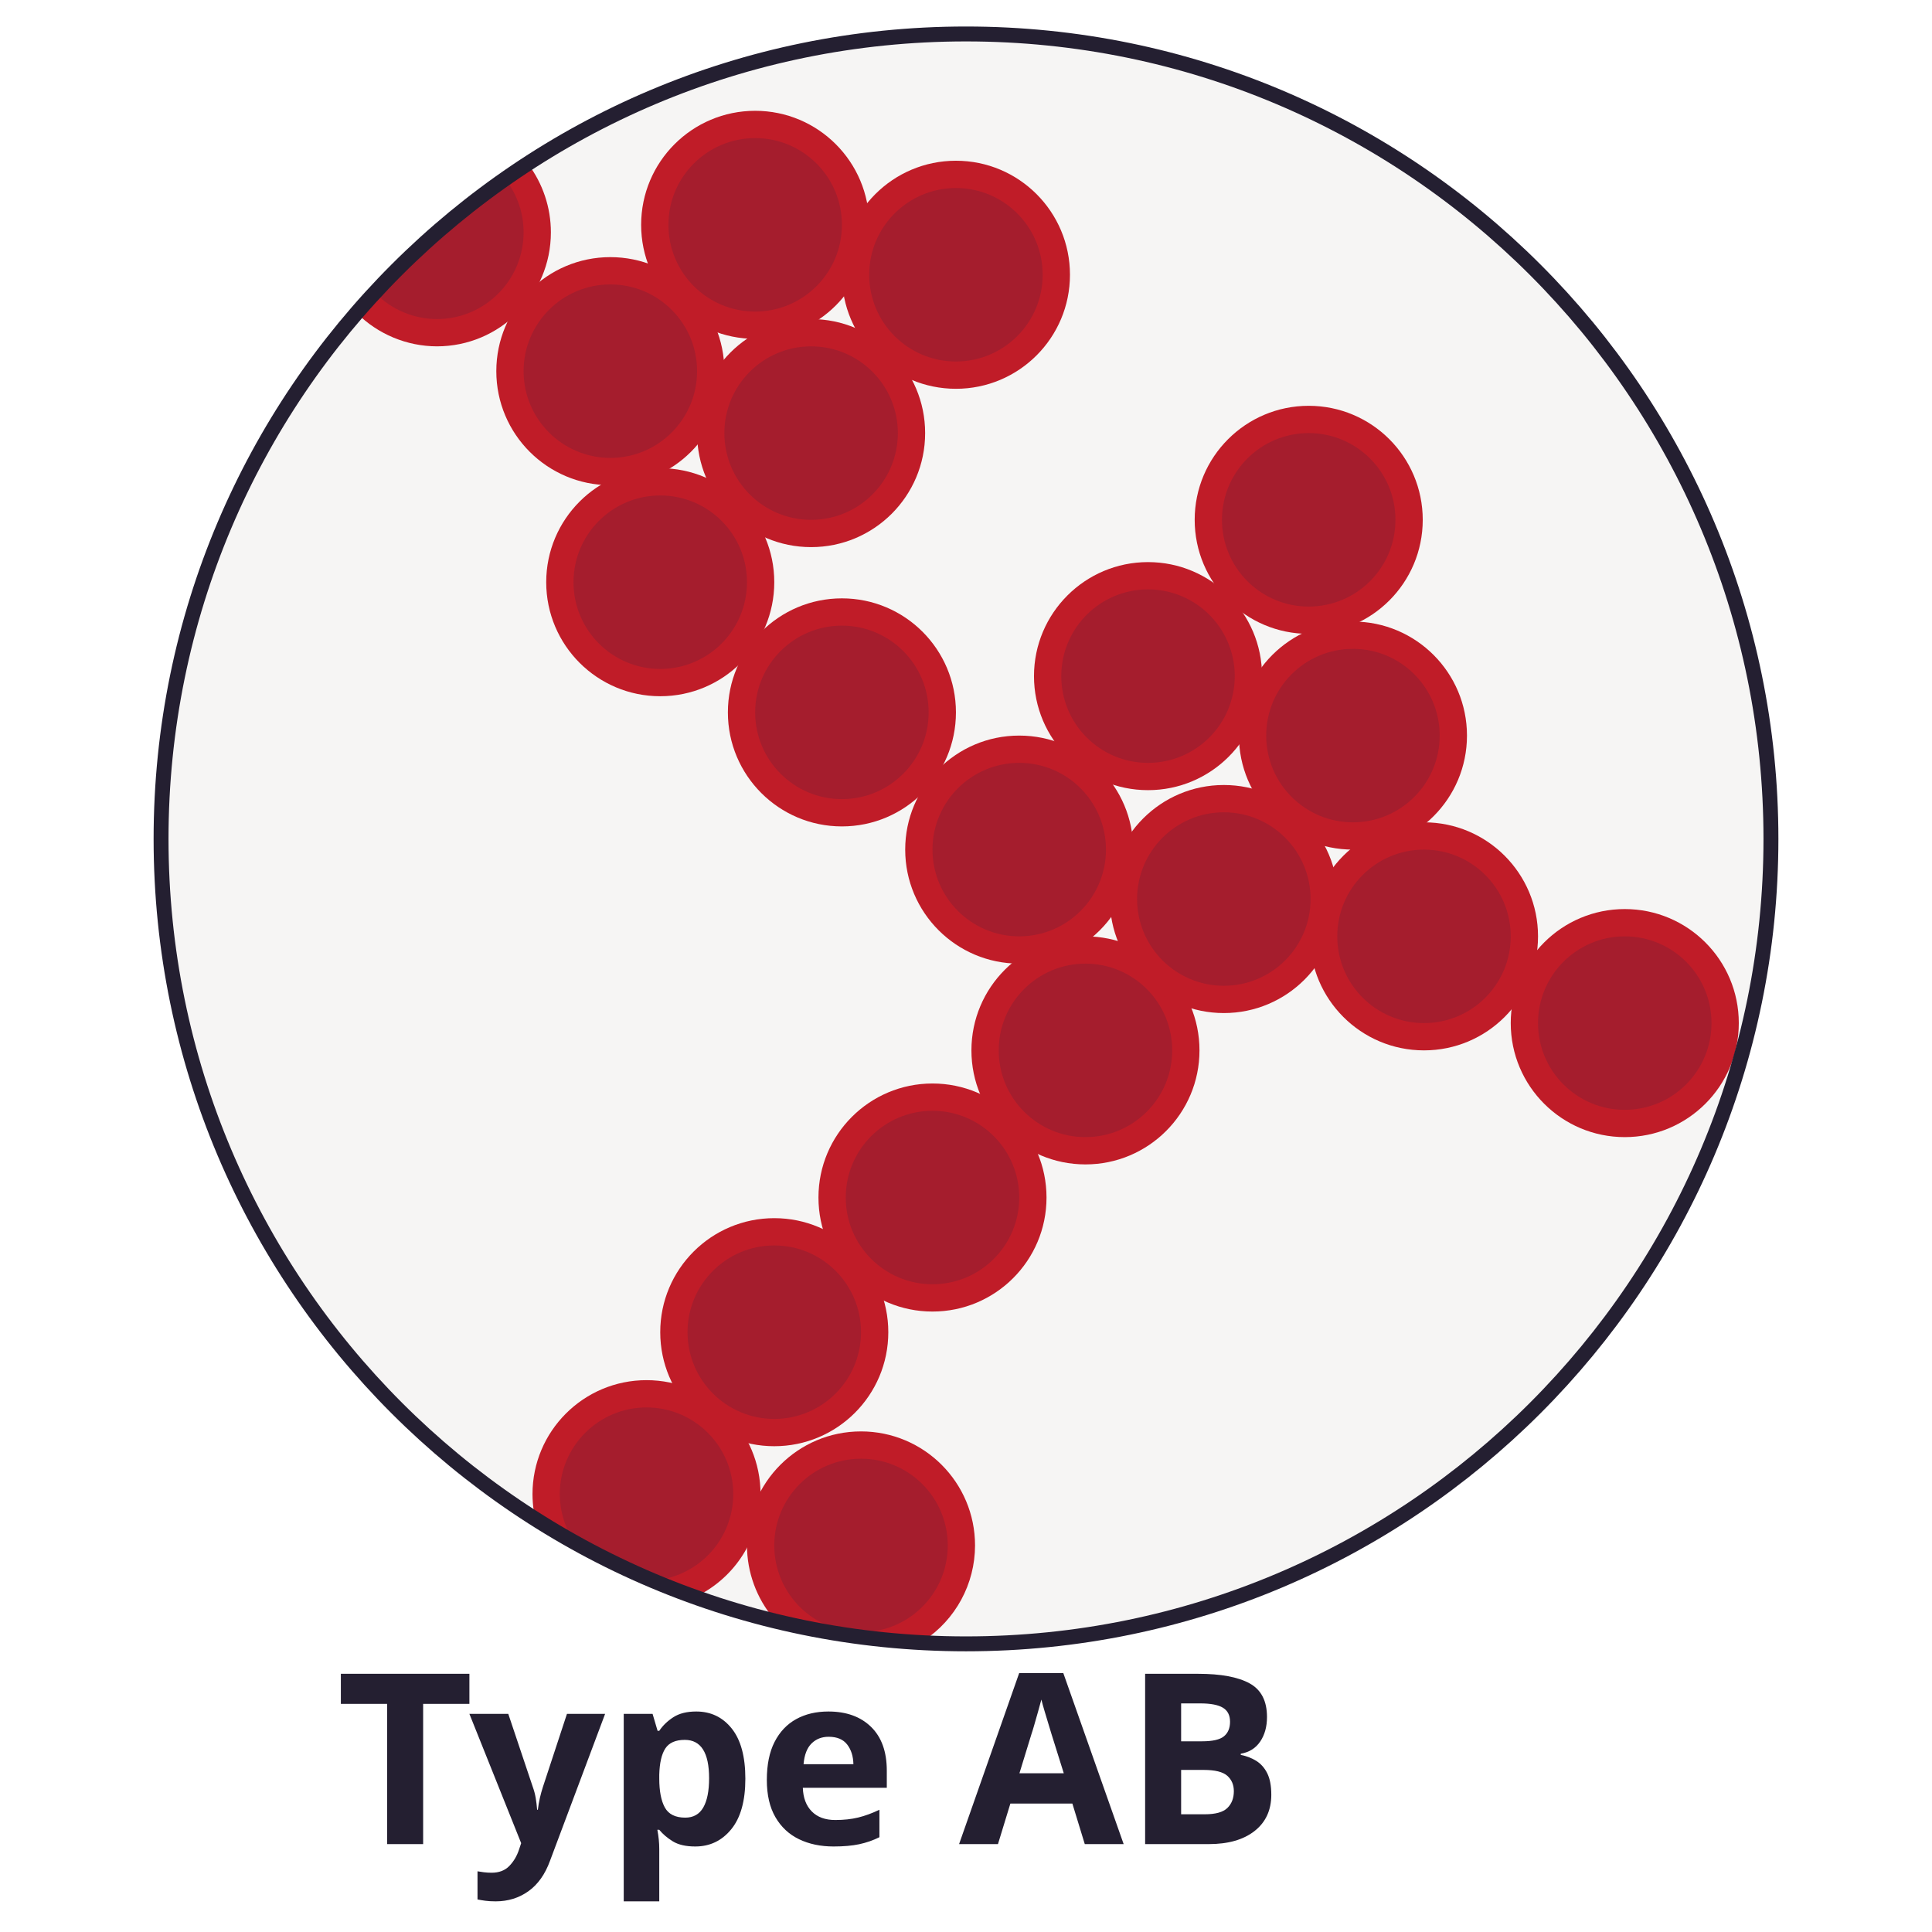
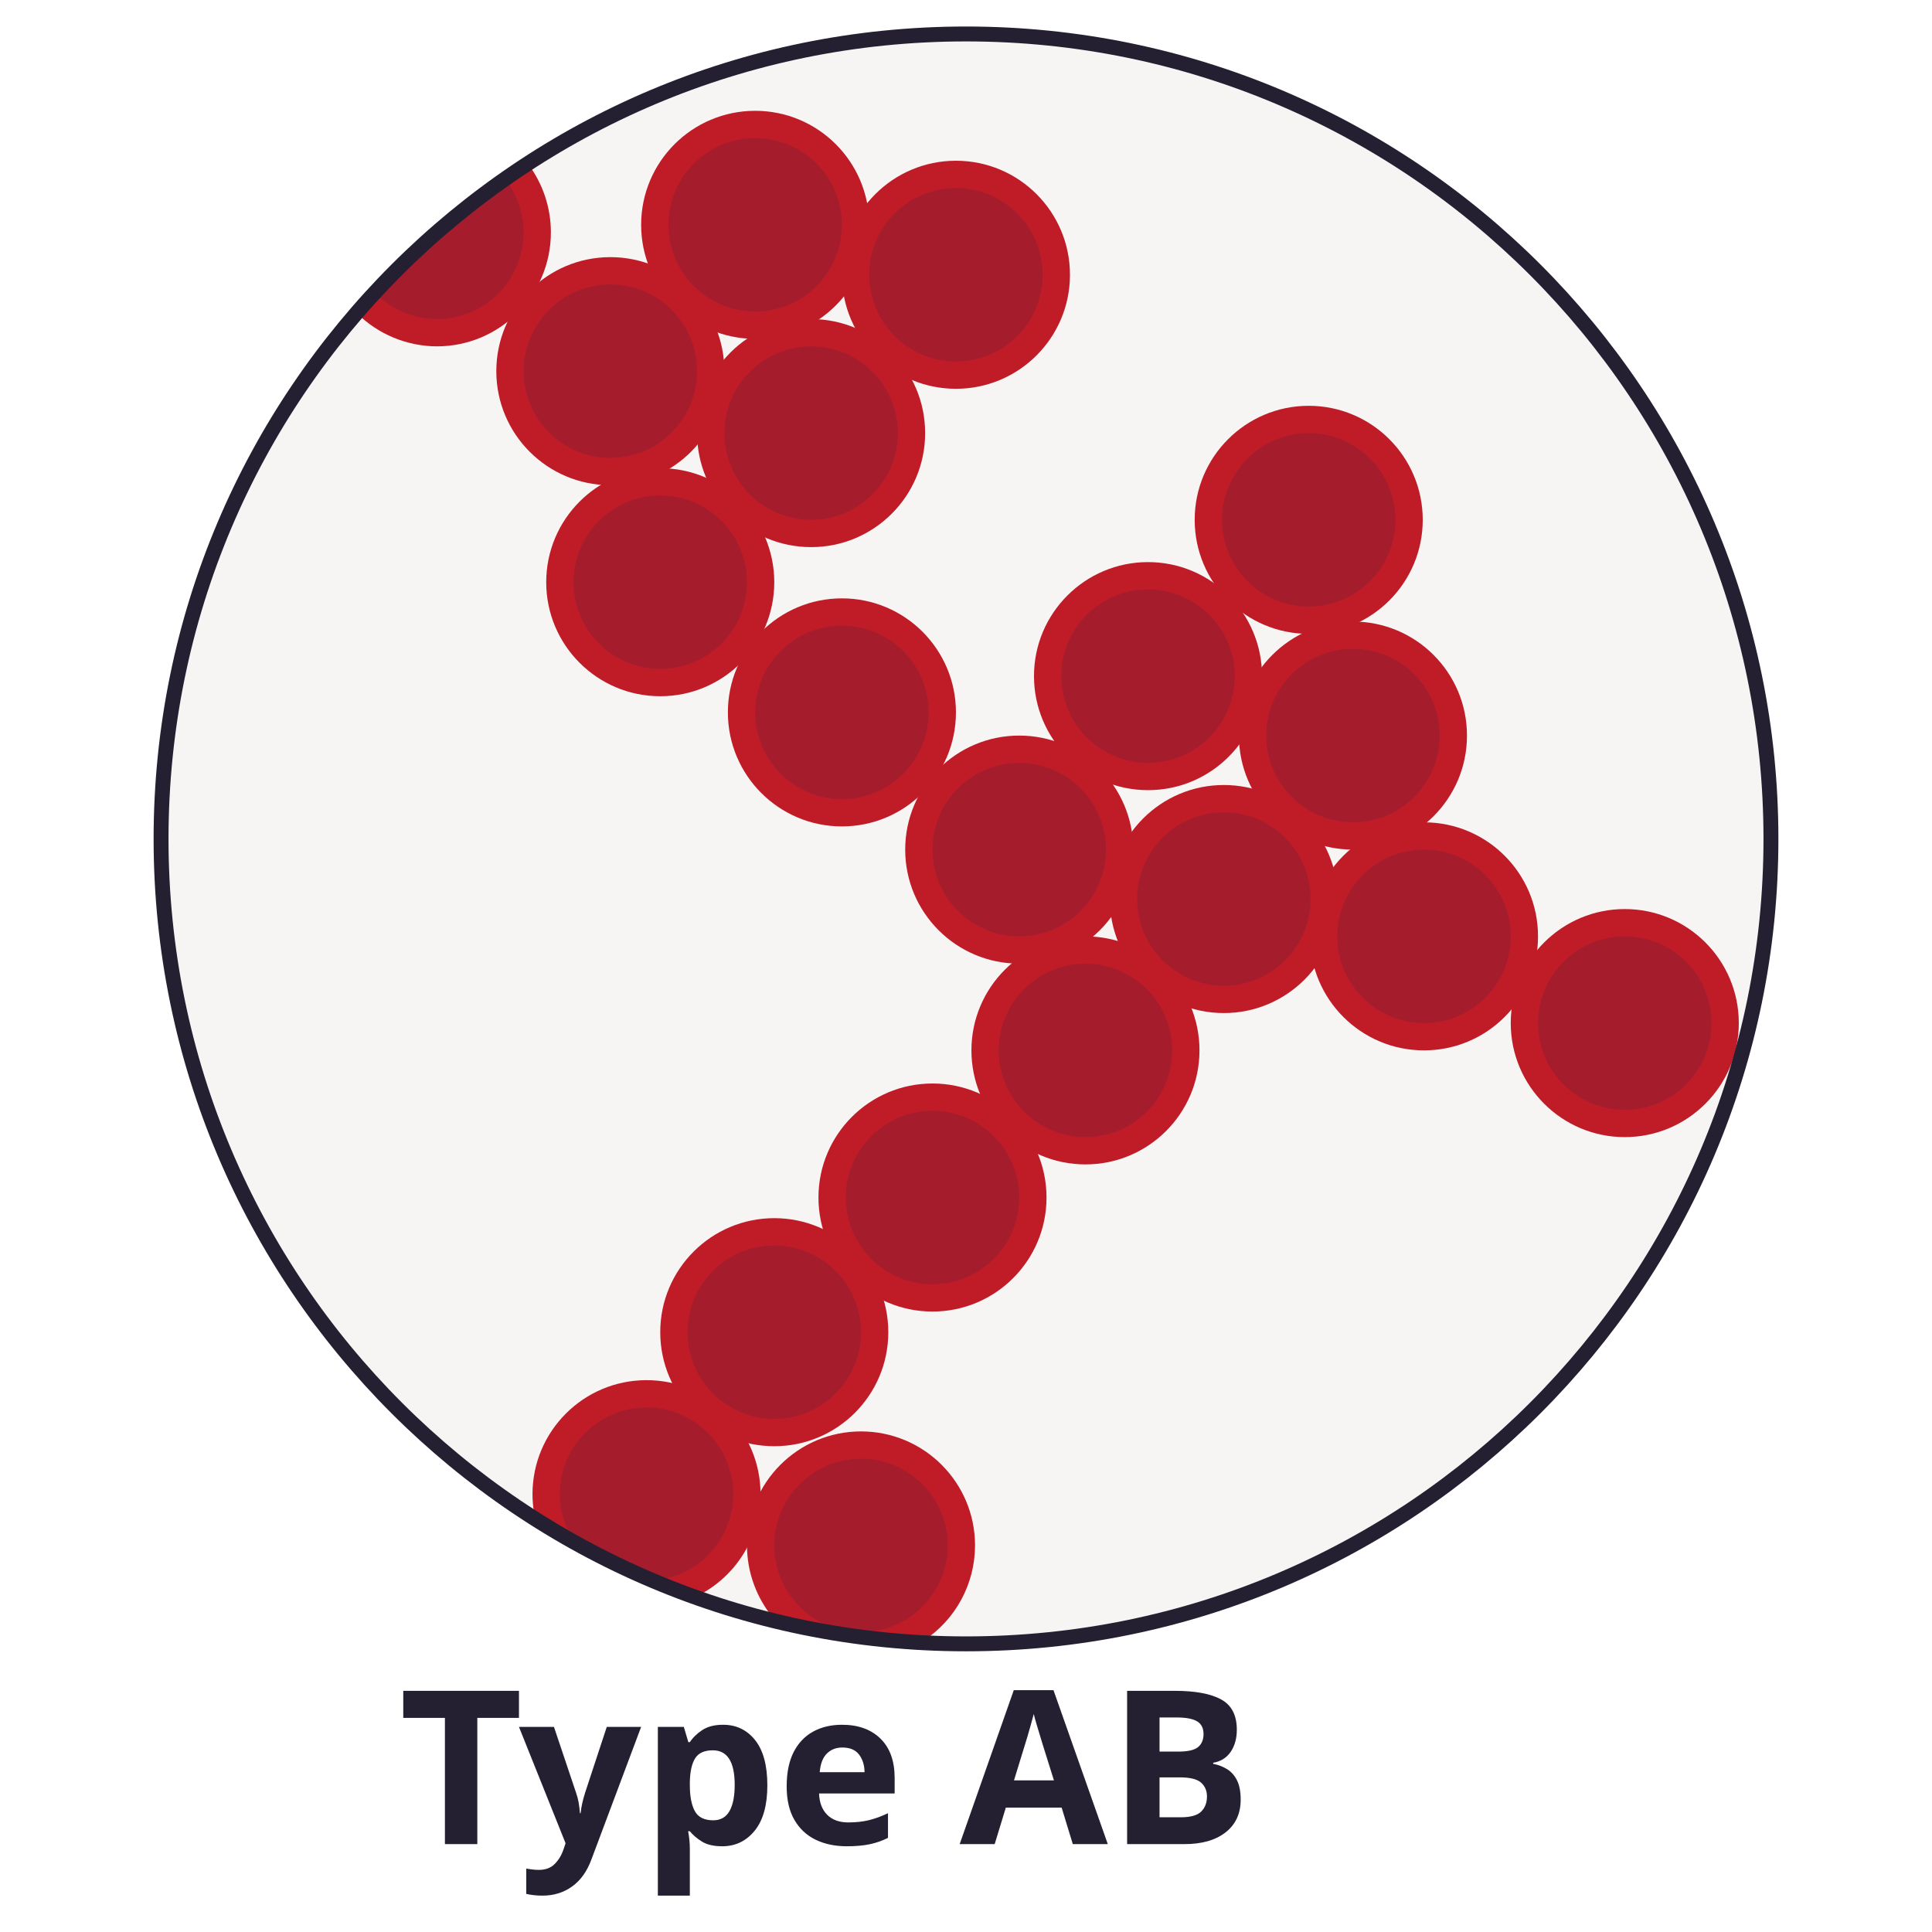
<svg xmlns="http://www.w3.org/2000/svg" width="1080" height="1080" viewBox="0 0 1080 1080" version="1.1" id="svg1">
  <defs id="defs1" />
  <g id="layer6">
-     <text xml:space="preserve" style="font-weight:bold;font-size:133.333px;font-family:Cantarell;-inkscape-font-specification:'Cantarell Bold';text-align:center;text-anchor:middle;fill:#241f31;stroke-width:20;stroke-linejoin:round" x="539.467" y="1030.869" id="text1">
+     <text xml:space="preserve" style="font-weight:bold;font-size:120px;font-family:Cantarell;-inkscape-font-specification:'Cantarell Bold';text-align:center;text-anchor:middle;fill:#241f31;stroke-width:20;stroke-linejoin:round" x="539.467" y="1030.869" id="text1">
      <tspan id="tspan1" x="539.467" y="1030.869">Type AB</tspan>
    </text>
  </g>
  <g id="layer5" transform="matrix(0.8920015,0,0,0.8920015,58.31917,-12.72763)" style="display:inline">
    <g id="g2" style="display:inline">
      <circle style="display:inline;fill:#f6f5f4;fill-opacity:1;stroke:none;stroke-width:9.342;stroke-dasharray:none;stroke-opacity:1" id="circle1" cx="540" cy="540" r="504.447" />
    </g>
    <g id="layer2" style="display:inline">
      <g id="g2-6" transform="translate(181.2227,424.3776)" style="display:inline">
        <circle style="fill:#c01c28;fill-opacity:1;stroke:none;stroke-width:5" id="path2-1" cx="135.891" cy="-177.506" r="71.46" />
        <circle style="fill:#a51d2d;fill-opacity:1;stroke:none;stroke-width:4.412" id="path1-1" cx="135.891" cy="-177.506" r="54.359" />
      </g>
      <g id="g2-44" transform="translate(271.9835,332.6749)">
        <circle style="fill:#c01c28;fill-opacity:1;stroke:none;stroke-width:5" id="path2-4" cx="135.891" cy="-177.506" r="71.46" />
        <circle style="fill:#a51d2d;fill-opacity:1;stroke:none;stroke-width:4.412" id="path1-7" cx="135.891" cy="-177.506" r="54.359" />
      </g>
      <g id="g2-9" transform="translate(307.0416,463.188)">
        <circle style="fill:#c01c28;fill-opacity:1;stroke:none;stroke-width:5" id="path2-7" cx="135.891" cy="-177.506" r="71.46" />
        <circle style="fill:#a51d2d;fill-opacity:1;stroke:none;stroke-width:4.412" id="path1-5" cx="135.891" cy="-177.506" r="54.359" />
      </g>
      <g id="g2-0" transform="translate(212.496,556.6332)">
        <circle style="fill:#c01c28;fill-opacity:1;stroke:none;stroke-width:5" id="path2-3" cx="135.891" cy="-177.506" r="71.46" />
        <circle style="fill:#a51d2d;fill-opacity:1;stroke:none;stroke-width:4.412" id="path1-09" cx="135.891" cy="-177.506" r="54.359" />
      </g>
      <g id="g2-05" transform="translate(397.8025,363.9655)">
        <circle style="fill:#c01c28;fill-opacity:1;stroke:none;stroke-width:5" id="path2-94" cx="135.891" cy="-177.506" r="71.46" />
        <circle style="fill:#a51d2d;fill-opacity:1;stroke:none;stroke-width:4.412" id="path1-6" cx="135.891" cy="-177.506" r="54.359" />
      </g>
      <g id="g2-89" transform="translate(518.1761,615.4953)">
        <circle style="fill:#c01c28;fill-opacity:1;stroke:none;stroke-width:5" id="path2-36" cx="135.891" cy="-177.506" r="71.46" />
        <circle style="fill:#a51d2d;fill-opacity:1;stroke:none;stroke-width:4.412" id="path1-8" cx="135.891" cy="-177.506" r="54.359" />
      </g>
      <g id="g2-69" transform="translate(437.467,724.2142)">
        <circle style="fill:#c01c28;fill-opacity:1;stroke:none;stroke-width:5" id="path2-87" cx="135.891" cy="-177.506" r="71.46" />
        <circle style="fill:#a51d2d;fill-opacity:1;stroke:none;stroke-width:4.412" id="path1-28" cx="135.891" cy="-177.506" r="54.359" />
      </g>
      <g id="g2-60" transform="translate(478.9694,850.0333)">
        <circle style="fill:#c01c28;fill-opacity:1;stroke:none;stroke-width:5" id="path2-27" cx="135.891" cy="-177.506" r="71.46" />
        <circle style="fill:#a51d2d;fill-opacity:1;stroke:none;stroke-width:4.412" id="path1-61" cx="135.891" cy="-177.506" r="54.359" />
      </g>
      <g id="g2-75" transform="translate(283.9556,1026.641)">
        <circle style="fill:#c01c28;fill-opacity:1;stroke:none;stroke-width:5" id="path2-870" cx="135.891" cy="-177.506" r="71.46" />
        <circle style="fill:#a51d2d;fill-opacity:1;stroke:none;stroke-width:4.412" id="path1-48" cx="135.891" cy="-177.506" r="54.359" />
      </g>
      <g id="g2-52" transform="translate(618.8818,517.5474)">
        <circle style="fill:#c01c28;fill-opacity:1;stroke:none;stroke-width:5" id="path2-90" cx="135.891" cy="-177.506" r="71.46" />
        <circle style="fill:#a51d2d;fill-opacity:1;stroke:none;stroke-width:4.412" id="path1-283" cx="135.891" cy="-177.506" r="54.359" />
      </g>
      <g id="g2-09" transform="translate(646.6049,652.7545)">
        <circle style="fill:#c01c28;fill-opacity:1;stroke:none;stroke-width:5" id="path2-19" cx="135.891" cy="-177.506" r="71.46" />
        <circle style="fill:#a51d2d;fill-opacity:1;stroke:none;stroke-width:4.412" id="path1-62" cx="135.891" cy="-177.506" r="54.359" />
      </g>
      <g id="g2-35" transform="translate(565.6913,755.1877)">
        <circle style="fill:#c01c28;fill-opacity:1;stroke:none;stroke-width:5" id="path2-17" cx="135.891" cy="-177.506" r="71.46" />
        <circle style="fill:#a51d2d;fill-opacity:1;stroke:none;stroke-width:4.412" id="path1-43" cx="135.891" cy="-177.506" r="54.359" />
      </g>
      <g id="g2-892" transform="translate(691.1317,778.5736)">
        <circle style="fill:#c01c28;fill-opacity:1;stroke:none;stroke-width:5" id="path2-88" cx="135.891" cy="-177.506" r="71.46" />
        <circle style="fill:#a51d2d;fill-opacity:1;stroke:none;stroke-width:4.412" id="path1-868" cx="135.891" cy="-177.506" r="54.359" />
      </g>
      <g id="g2-892-2" transform="translate(816.9508,832.9331)" style="display:inline">
        <circle style="fill:#c01c28;fill-opacity:1;stroke:none;stroke-width:5" id="path2-88-8" cx="135.891" cy="-177.506" r="71.46" />
        <circle style="fill:#a51d2d;fill-opacity:1;stroke:none;stroke-width:4.412" id="path1-868-9" cx="135.891" cy="-177.506" r="54.359" />
      </g>
      <g id="g2-90" transform="translate(326.3429,638.2169)">
        <circle style="fill:#c01c28;fill-opacity:1;stroke:none;stroke-width:5" id="path2-81" cx="135.891" cy="-177.506" r="71.46" />
        <circle style="fill:#a51d2d;fill-opacity:1;stroke:none;stroke-width:4.412" id="path1-3" cx="135.891" cy="-177.506" r="54.359" />
      </g>
      <g id="g2-34" transform="translate(383.1076,942.2486)">
        <circle style="fill:#c01c28;fill-opacity:1;stroke:none;stroke-width:5" id="path2-0" cx="135.891" cy="-177.506" r="71.46" />
        <circle style="fill:#a51d2d;fill-opacity:1;stroke:none;stroke-width:4.412" id="path1-39" cx="135.891" cy="-177.506" r="54.359" />
      </g>
      <g id="g13">
        <path id="path13" style="fill:#c01c28;fill-opacity:1;stroke:none;stroke-width:5" d="m 265.52,116.947 a 504.447,504.447 0 0 0 -107.346,93.498 71.46,71.46 0 0 0 50.221,20.877 71.46,71.46 0 0 0 71.459,-71.459 71.46,71.46 0 0 0 -14.334,-42.916 z" />
        <path id="path12" style="fill:#a51d2d;fill-opacity:1;stroke:none;stroke-width:4.412" d="m 251.832,127.193 a 504.447,504.447 0 0 0 -81.695,71.092 54.359,54.359 0 0 0 38.258,15.938 54.359,54.359 0 0 0 54.359,-54.359 54.359,54.359 0 0 0 -10.922,-32.67 z" />
      </g>
      <g id="g21" style="display:inline">
        <path id="path20" style="fill:#c01c28;fill-opacity:1;stroke:none;stroke-width:5" d="m 269.166,961.33 a 504.447,504.447 0 0 0 105.156,51.678 71.46,71.46 0 0 0 36.926,-62.353 71.46,71.46 0 0 0 -71.459,-71.461 71.46,71.46 0 0 0 -71.461,71.461 71.46,71.46 0 0 0 0.838,10.676 z" />
        <path id="path21" style="fill:#a51d2d;fill-opacity:1;stroke:none;stroke-width:4.412" d="m 293.24,978.545 a 504.447,504.447 0 0 0 52.547,26.039 54.359,54.359 0 0 0 48.361,-53.93 54.359,54.359 0 0 0 -54.359,-54.359 54.359,54.359 0 0 0 -54.359,54.359 54.359,54.359 0 0 0 7.811,27.891 z" />
      </g>
      <g id="g22">
        <path id="path22" style="fill:#c01c28;fill-opacity:1;stroke:none;stroke-width:5" d="m 419.57,1028.732 a 504.447,504.447 0 0 0 93.742,13.807 71.46,71.46 0 0 0 32.354,-59.762 71.46,71.46 0 0 0 -71.461,-71.461 71.46,71.46 0 0 0 -71.459,71.461 71.46,71.46 0 0 0 16.824,45.955 z" />
        <circle style="fill:#a51d2d;fill-opacity:1;stroke:none;stroke-width:4.412" id="path1-14" cx="474.206" cy="982.777" r="54.359" />
      </g>
    </g>
    <g id="layer1" style="display:inline">
      <circle style="display:inline;fill:none;fill-opacity:1;stroke:#241f31;stroke-width:9.342;stroke-dasharray:none;stroke-opacity:1" id="path3" cx="540" cy="540" r="504.447" />
      <circle style="display:none;fill:#c01c28;fill-opacity:1;stroke:none;stroke-width:9.342;stroke-dasharray:none;stroke-opacity:1" id="path3-5" cx="540" cy="540" r="504.447" />
    </g>
  </g>
</svg>
